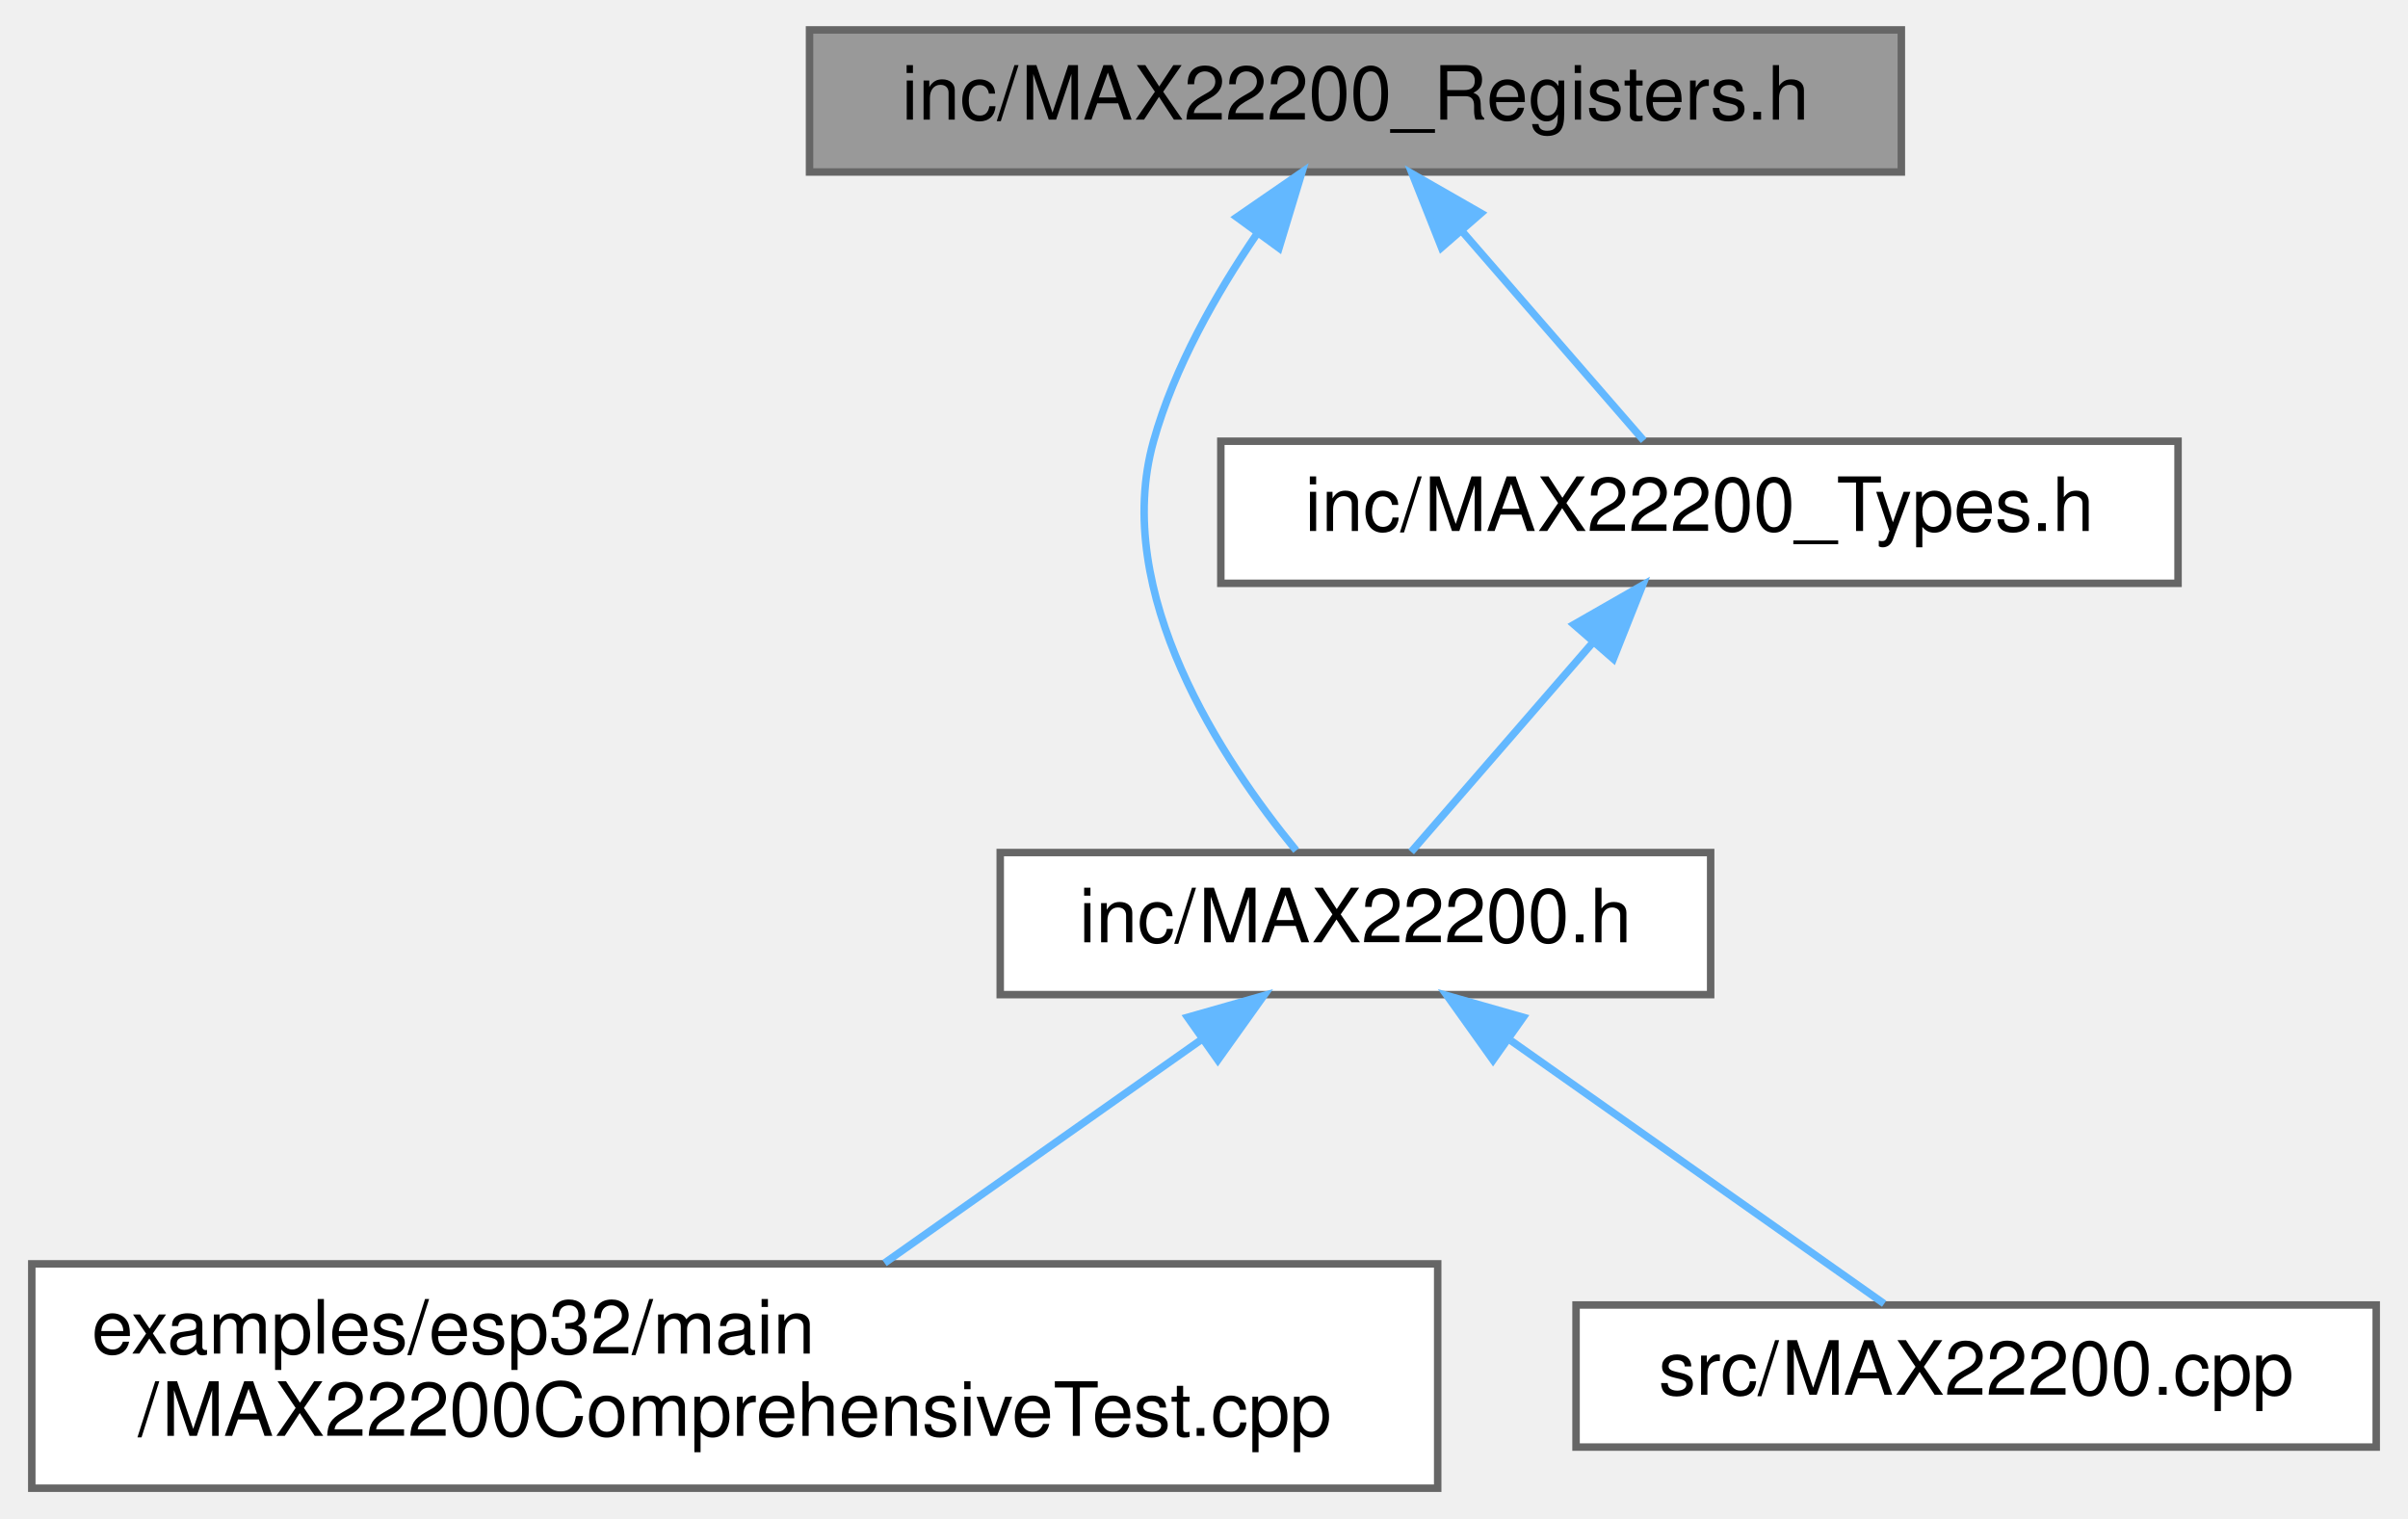
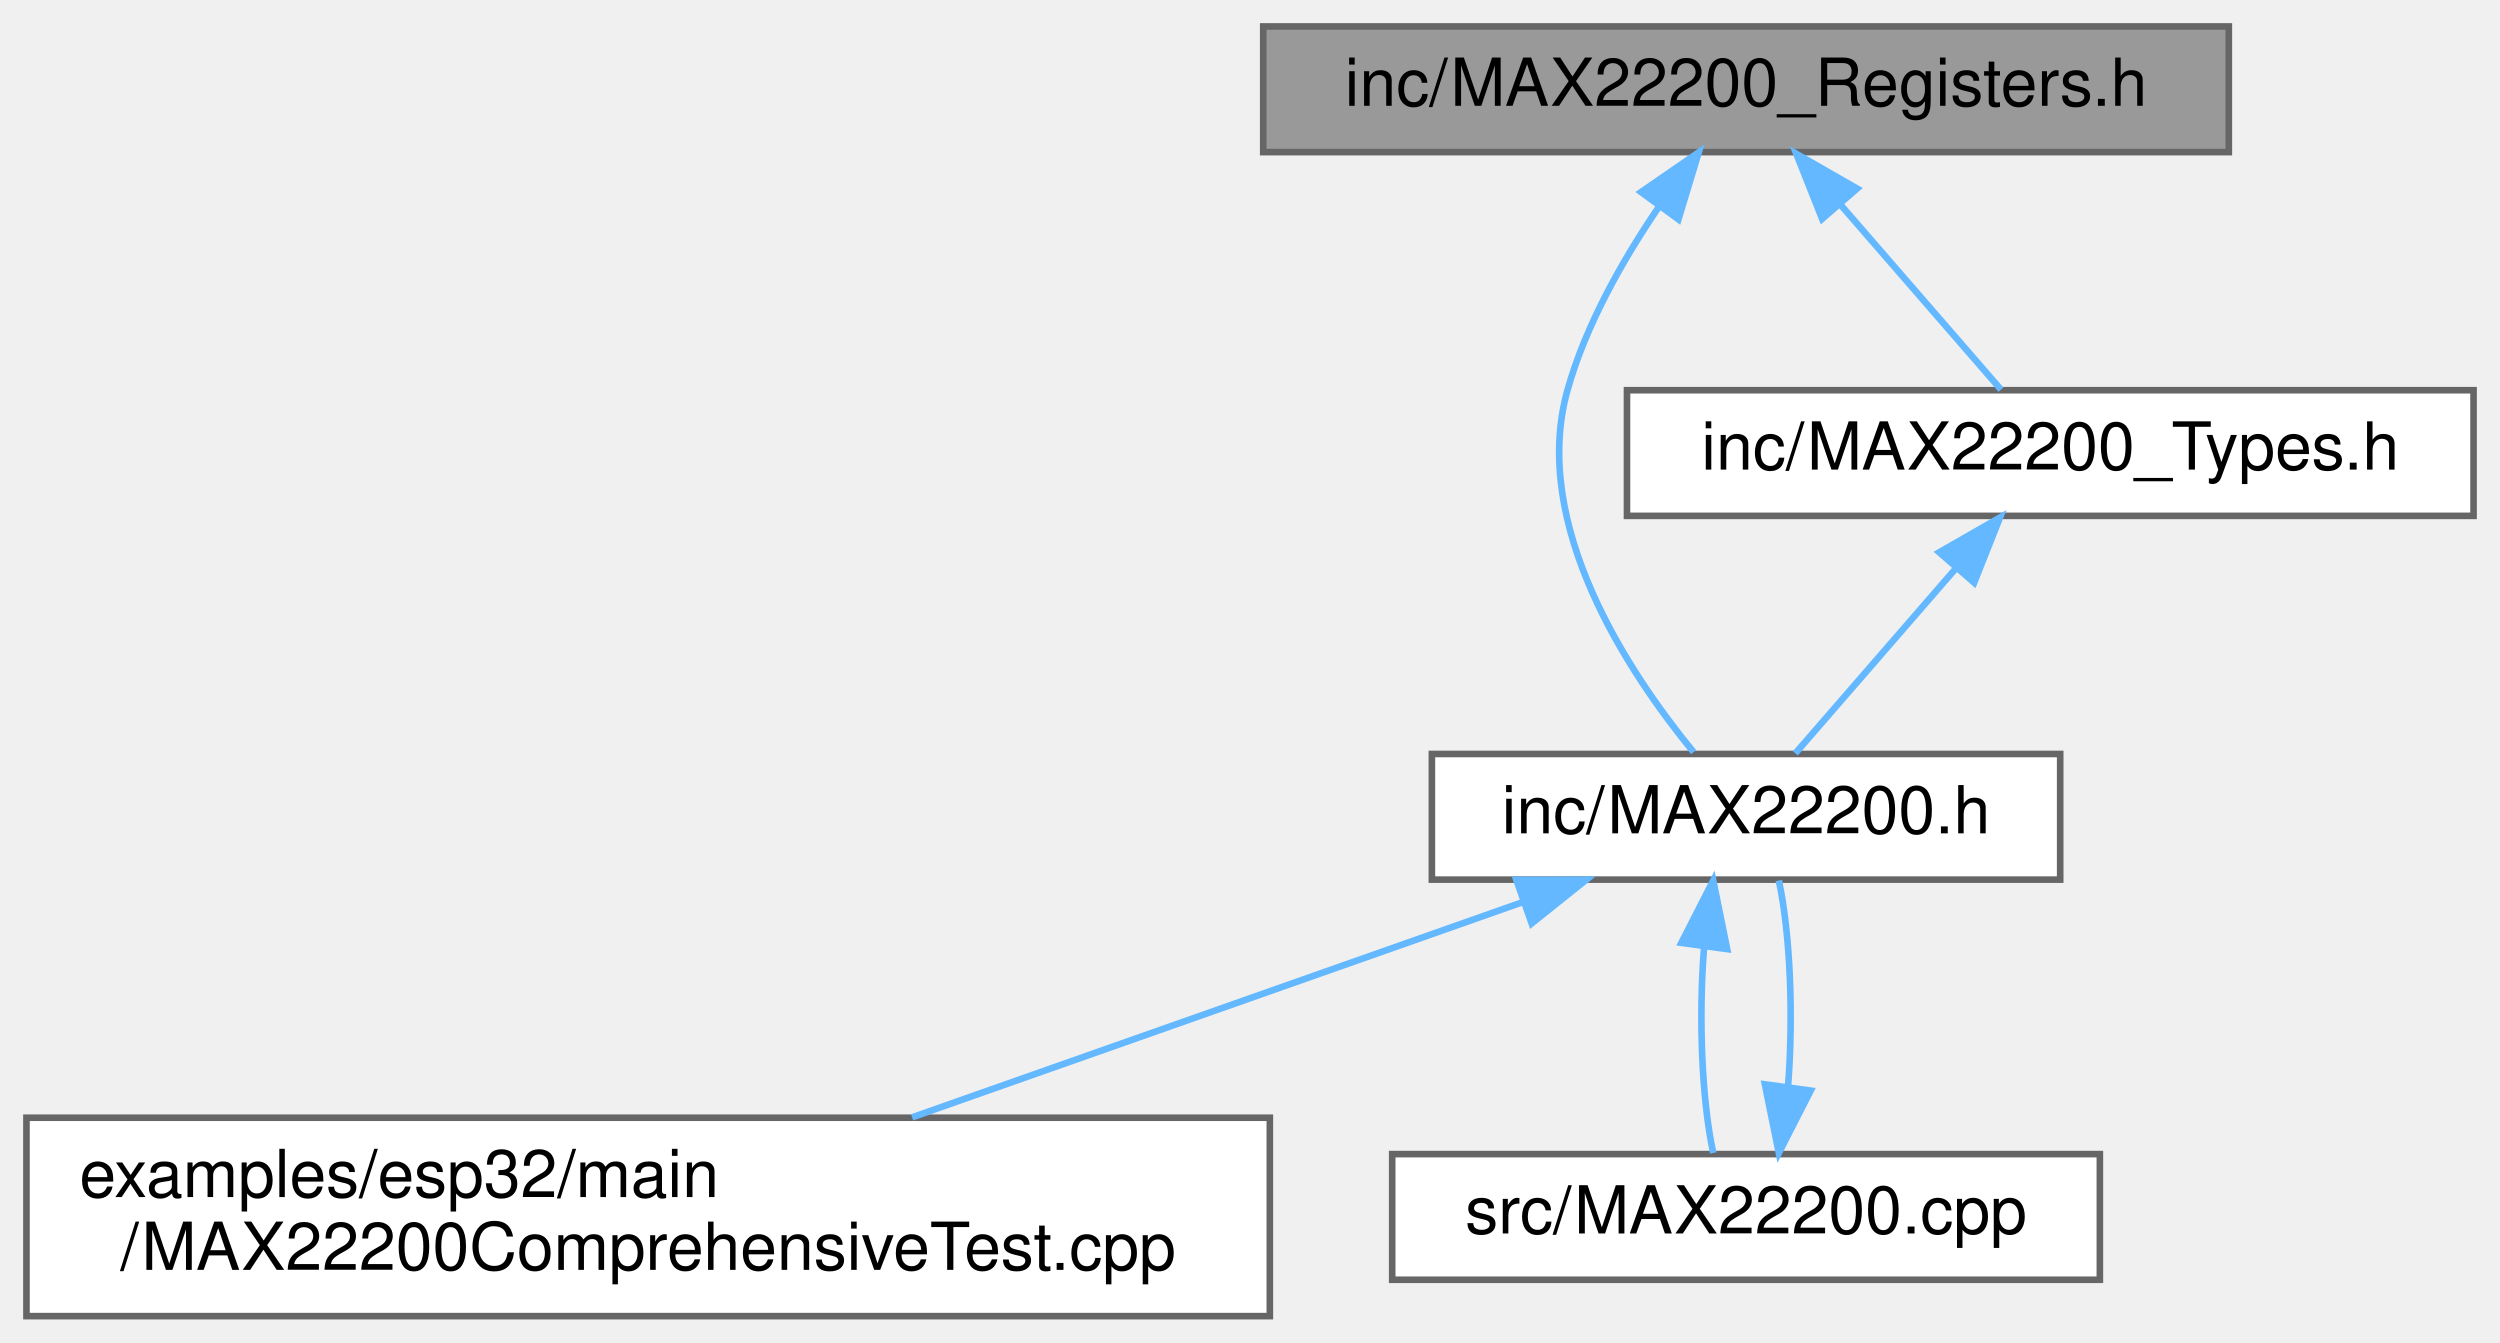
- <svg xmlns="http://www.w3.org/2000/svg" xmlns:xlink="http://www.w3.org/1999/xlink" width="322pt" height="203pt" viewBox="0.00 0.00 321.50 203.00">
+ <svg xmlns="http://www.w3.org/2000/svg" xmlns:xlink="http://www.w3.org/1999/xlink" width="378pt" height="203pt" viewBox="0.00 0.00 378.00 203.00">
  <g id="graph0" class="graph" transform="scale(1 1) rotate(0) translate(4 199)">
    <g id="Node000001" class="node">
      <g id="a_Node000001">
        <a xlink:title="Register definitions and constants for MAX22200 IC.">
-           <polygon fill="#999999" stroke="#666666" points="250,-195 104,-195 104,-176 250,-176 250,-195" />
-           <text text-anchor="middle" x="177" y="-183" font-family="Helvetica,sans-Serif" font-size="10.00">inc/MAX22200_Registers.h</text>
+           <polygon fill="#999999" stroke="#666666" points="333,-195 187,-195 187,-176 333,-176 333,-195" />
+           <text text-anchor="middle" x="260" y="-183" font-family="Helvetica,sans-Serif" font-size="10.00">inc/MAX22200_Registers.h</text>
        </a>
      </g>
    </g>
    <g id="Node000002" class="node">
      <g id="a_Node000002">
        <a xlink:href="MAX22200_8h.html" target="_top" xlink:title="Main driver class for MAX22200 octal solenoid and motor driver.">
-           <polygon fill="white" stroke="#666666" points="224.5,-85 129.5,-85 129.5,-66 224.5,-66 224.5,-85" />
-           <text text-anchor="middle" x="177" y="-73" font-family="Helvetica,sans-Serif" font-size="10.00">inc/MAX22200.h</text>
+           <polygon fill="white" stroke="#666666" points="307.5,-85 212.5,-85 212.5,-66 307.5,-66 307.5,-85" />
+           <text text-anchor="middle" x="260" y="-73" font-family="Helvetica,sans-Serif" font-size="10.00">inc/MAX22200.h</text>
        </a>
      </g>
    </g>
    <g id="edge1_Node000001_Node000002" class="edge">
      <g id="a_edge1_Node000001_Node000002">
        <a xlink:title=" ">
-           <path fill="none" stroke="#63b8ff" d="M163.79,-167.68C158.39,-159.75 152.76,-149.88 150,-140 144.32,-119.7 159.21,-97.3 169.07,-85.28" />
-           <polygon fill="#63b8ff" stroke="#63b8ff" points="161.13,-169.96 169.85,-175.97 166.78,-165.83 161.13,-169.96" />
+           <path fill="none" stroke="#63b8ff" d="M246.79,-167.68C241.39,-159.75 235.76,-149.88 233,-140 227.32,-119.7 242.21,-97.3 252.07,-85.28" />
+           <polygon fill="#63b8ff" stroke="#63b8ff" points="244.13,-169.96 252.85,-175.97 249.78,-165.83 244.13,-169.96" />
        </a>
      </g>
    </g>
    <g id="Node000005" class="node">
      <g id="a_Node000005">
        <a xlink:href="MAX22200__Types_8h.html" target="_top" xlink:title="Type definitions and structures for MAX22200 driver.">
-           <polygon fill="white" stroke="#666666" points="287,-140 159,-140 159,-121 287,-121 287,-140" />
-           <text text-anchor="middle" x="223" y="-128" font-family="Helvetica,sans-Serif" font-size="10.00">inc/MAX22200_Types.h</text>
+           <polygon fill="white" stroke="#666666" points="370,-140 242,-140 242,-121 370,-121 370,-140" />
+           <text text-anchor="middle" x="306" y="-128" font-family="Helvetica,sans-Serif" font-size="10.00">inc/MAX22200_Types.h</text>
        </a>
      </g>
    </g>
-     <g id="edge4_Node000001_Node000005" class="edge">
-       <g id="a_edge4_Node000001_Node000005">
+     <g id="edge5_Node000001_Node000005" class="edge">
+       <g id="a_edge5_Node000001_Node000005">
        <a xlink:title=" ">
-           <path fill="none" stroke="#63b8ff" d="M191.36,-167.96C199.37,-158.72 209.03,-147.6 215.55,-140.09" />
-           <polygon fill="#63b8ff" stroke="#63b8ff" points="188.51,-165.9 184.6,-175.75 193.79,-170.49 188.51,-165.9" />
+           <path fill="none" stroke="#63b8ff" d="M274.36,-167.96C282.37,-158.72 292.03,-147.6 298.55,-140.09" />
+           <polygon fill="#63b8ff" stroke="#63b8ff" points="271.51,-165.9 267.6,-175.75 276.79,-170.49 271.51,-165.9" />
        </a>
      </g>
    </g>
    <g id="Node000003" class="node">
      <g id="a_Node000003">
        <a xlink:href="MAX22200ComprehensiveTest_8cpp.html" target="_top" xlink:title="Comprehensive test suite for MAX22200 driver on ESP32-C6.">
          <polygon fill="white" stroke="#666666" points="188,-30 0,-30 0,0 188,0 188,-30" />
          <text text-anchor="start" x="8" y="-18" font-family="Helvetica,sans-Serif" font-size="10.00">examples/esp32/main</text>
          <text text-anchor="middle" x="94" y="-7" font-family="Helvetica,sans-Serif" font-size="10.00">/MAX22200ComprehensiveTest.cpp</text>
        </a>
      </g>
    </g>
    <g id="edge2_Node000002_Node000003" class="edge">
      <g id="a_edge2_Node000002_Node000003">
        <a xlink:title=" ">
-           <path fill="none" stroke="#63b8ff" d="M156.47,-60.03C143.52,-50.9 126.88,-39.17 114.03,-30.11" />
-           <polygon fill="#63b8ff" stroke="#63b8ff" points="154.56,-62.97 164.75,-65.87 158.6,-57.25 154.56,-62.97" />
+           <path fill="none" stroke="#63b8ff" d="M226.18,-62.58C199.46,-53.16 162.1,-40 133.91,-30.06" />
+           <polygon fill="#63b8ff" stroke="#63b8ff" points="225.27,-65.97 235.86,-65.99 227.59,-59.37 225.27,-65.97" />
        </a>
      </g>
    </g>
    <g id="Node000004" class="node">
      <g id="a_Node000004">
        <a xlink:href="MAX22200_8cpp.html" target="_top" xlink:title="Implementation of MAX22200 driver class.">
          <polygon fill="white" stroke="#666666" points="313.5,-24.5 206.5,-24.5 206.5,-5.5 313.5,-5.5 313.5,-24.5" />
          <text text-anchor="middle" x="260" y="-12.5" font-family="Helvetica,sans-Serif" font-size="10.00">src/MAX22200.cpp</text>
        </a>
      </g>
    </g>
    <g id="edge3_Node000002_Node000004" class="edge">
      <g id="a_edge3_Node000002_Node000004">
        <a xlink:title=" ">
-           <path fill="none" stroke="#63b8ff" d="M197.79,-59.85C213.51,-48.77 234.56,-33.93 247.7,-24.67" />
-           <polygon fill="#63b8ff" stroke="#63b8ff" points="195.4,-57.25 189.25,-65.87 199.44,-62.97 195.4,-57.25" />
+           <path fill="none" stroke="#63b8ff" d="M253.65,-55.66C252.82,-45.24 253.29,-32.8 255.04,-24.67" />
+           <polygon fill="#63b8ff" stroke="#63b8ff" points="250.22,-56.44 255.04,-65.87 257.15,-55.49 250.22,-56.44" />
        </a>
      </g>
    </g>
-     <g id="edge5_Node000005_Node000002" class="edge">
-       <g id="a_edge5_Node000005_Node000002">
+     <g id="edge4_Node000004_Node000002" class="edge">
+       <g id="a_edge4_Node000004_Node000002">
        <a xlink:title=" ">
-           <path fill="none" stroke="#63b8ff" d="M208.64,-112.96C200.63,-103.72 190.97,-92.6 184.45,-85.09" />
-           <polygon fill="#63b8ff" stroke="#63b8ff" points="206.21,-115.49 215.4,-120.75 211.49,-110.9 206.21,-115.49" />
+           <path fill="none" stroke="#63b8ff" d="M266.36,-34.89C267.18,-45.31 266.71,-57.75 264.96,-65.87" />
+           <polygon fill="#63b8ff" stroke="#63b8ff" points="269.78,-34.1 264.96,-24.67 262.85,-35.05 269.78,-34.1" />
+         </a>
+       </g>
+     </g>
+     <g id="edge6_Node000005_Node000002" class="edge">
+       <g id="a_edge6_Node000005_Node000002">
+         <a xlink:title=" ">
+           <path fill="none" stroke="#63b8ff" d="M291.64,-112.96C283.63,-103.72 273.97,-92.6 267.45,-85.09" />
+           <polygon fill="#63b8ff" stroke="#63b8ff" points="289.21,-115.49 298.4,-120.75 294.49,-110.9 289.21,-115.49" />
        </a>
      </g>
    </g>
  </g>
</svg>
